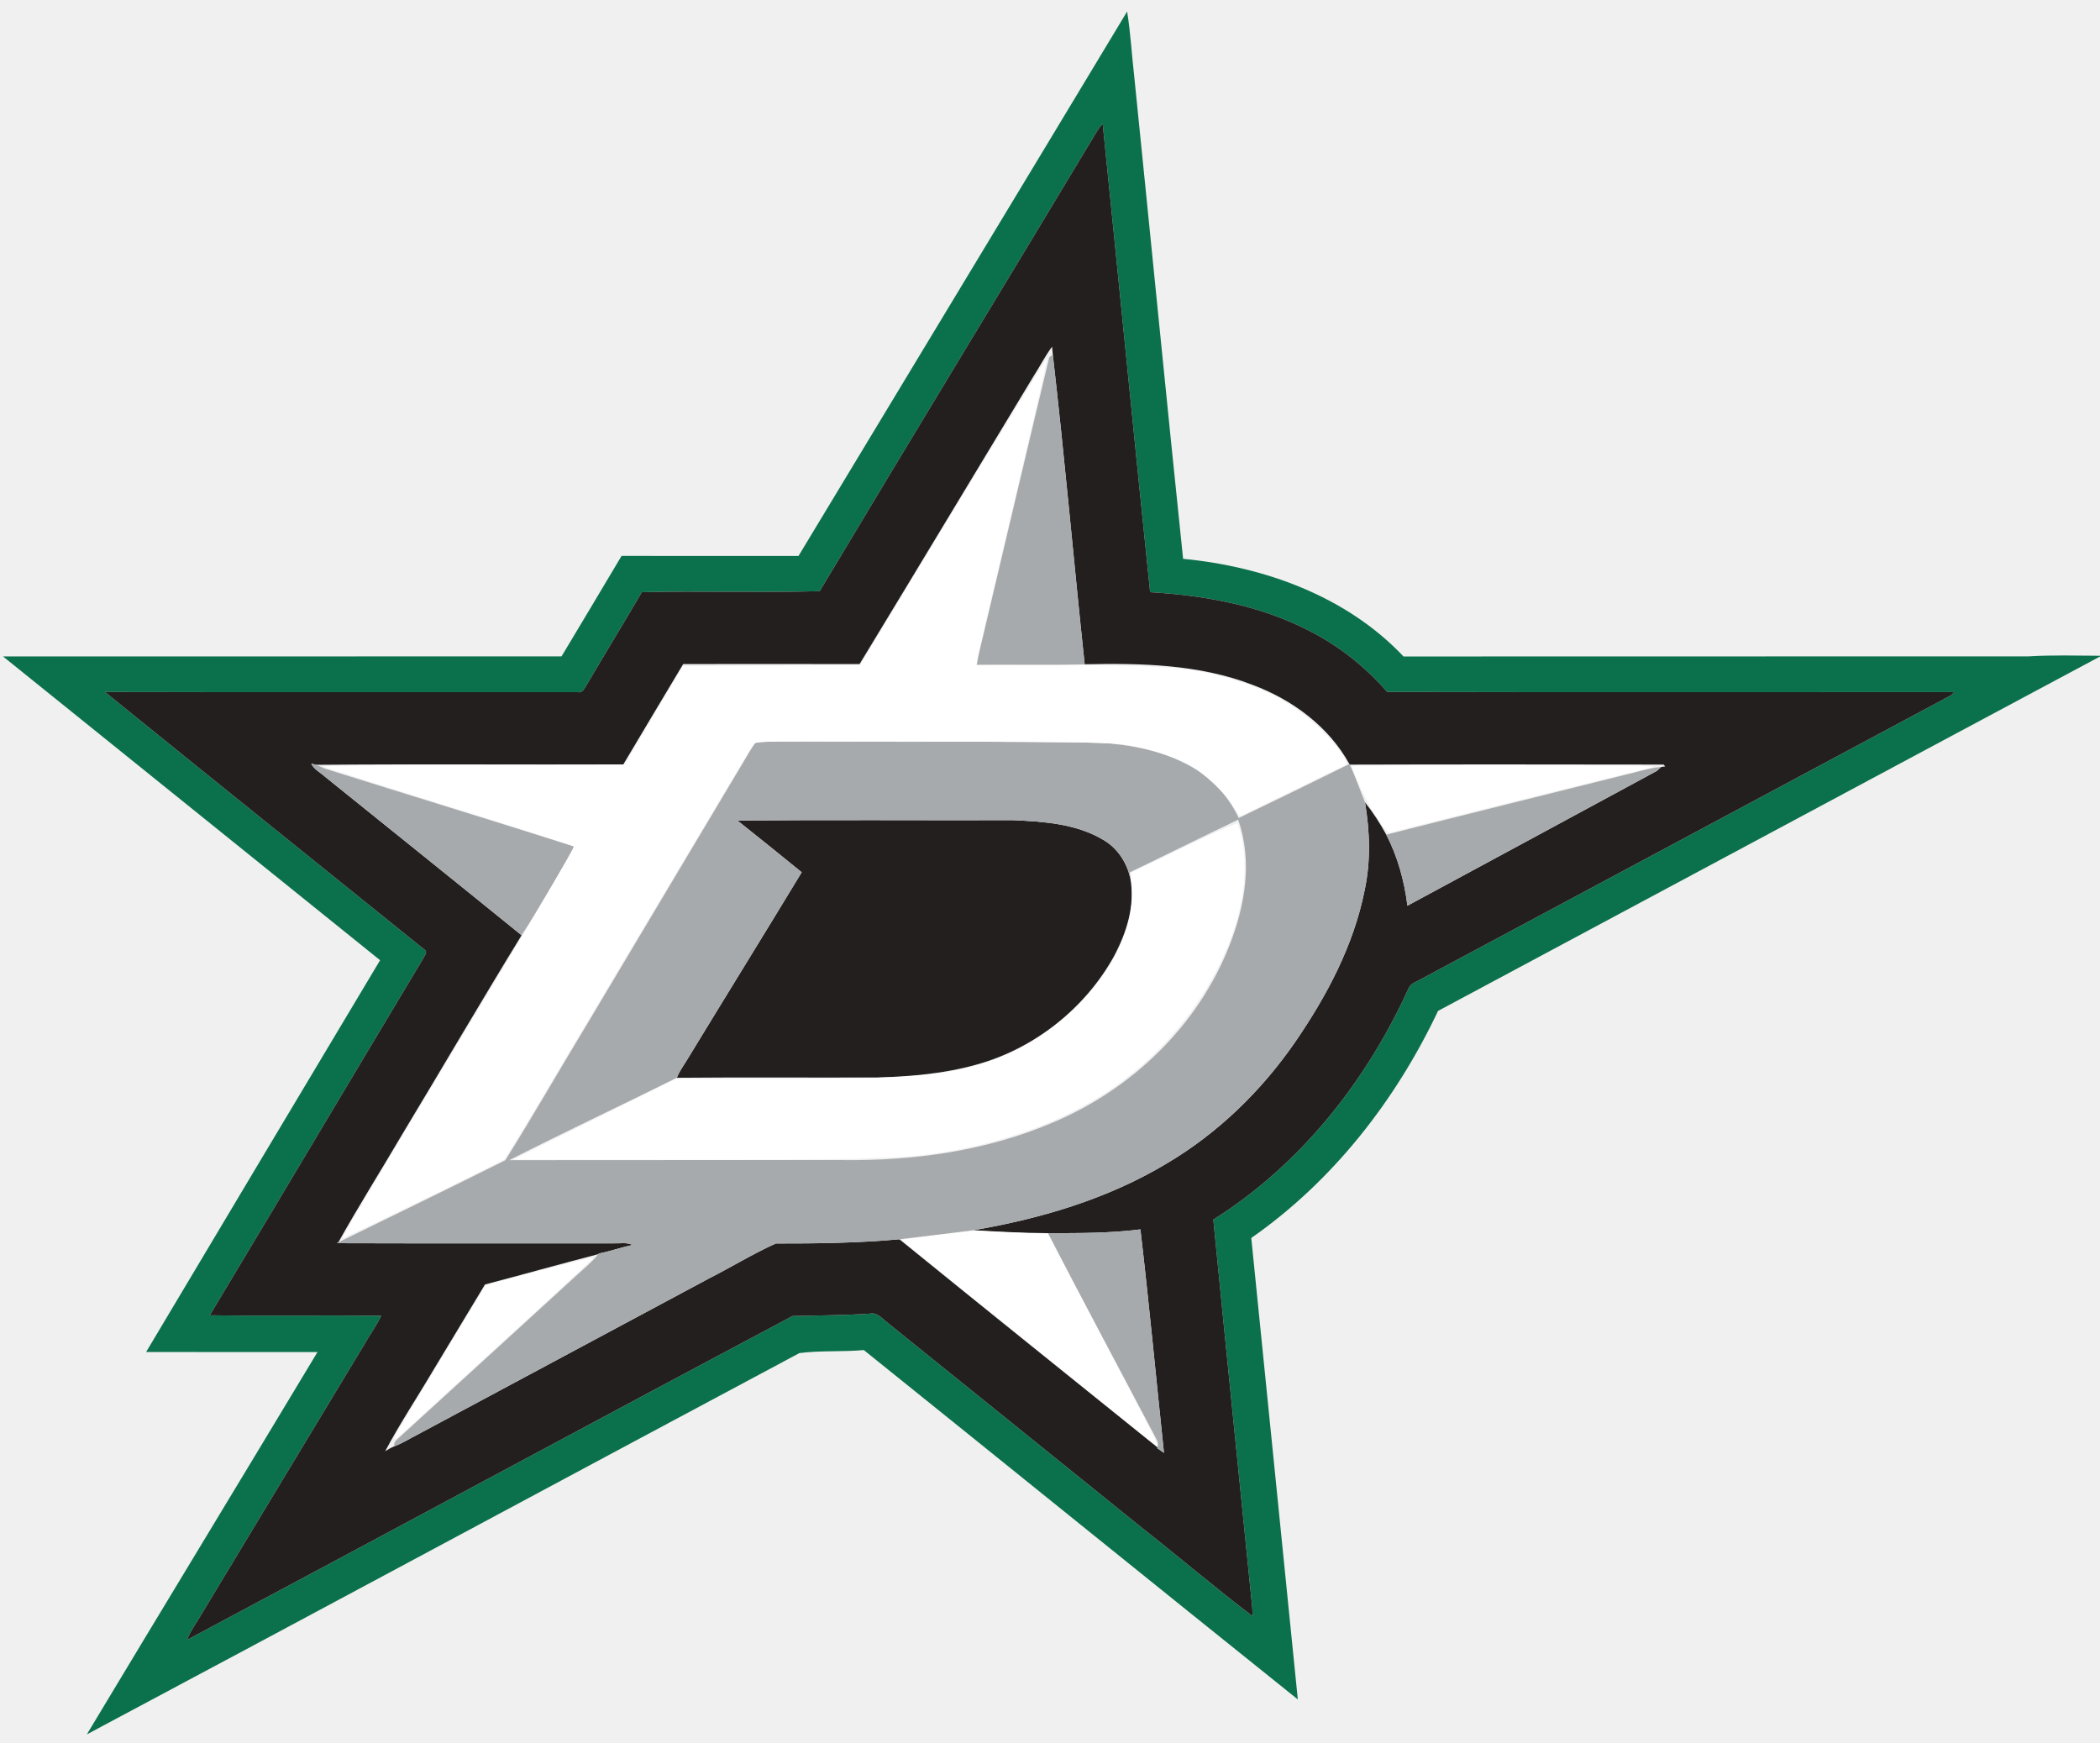
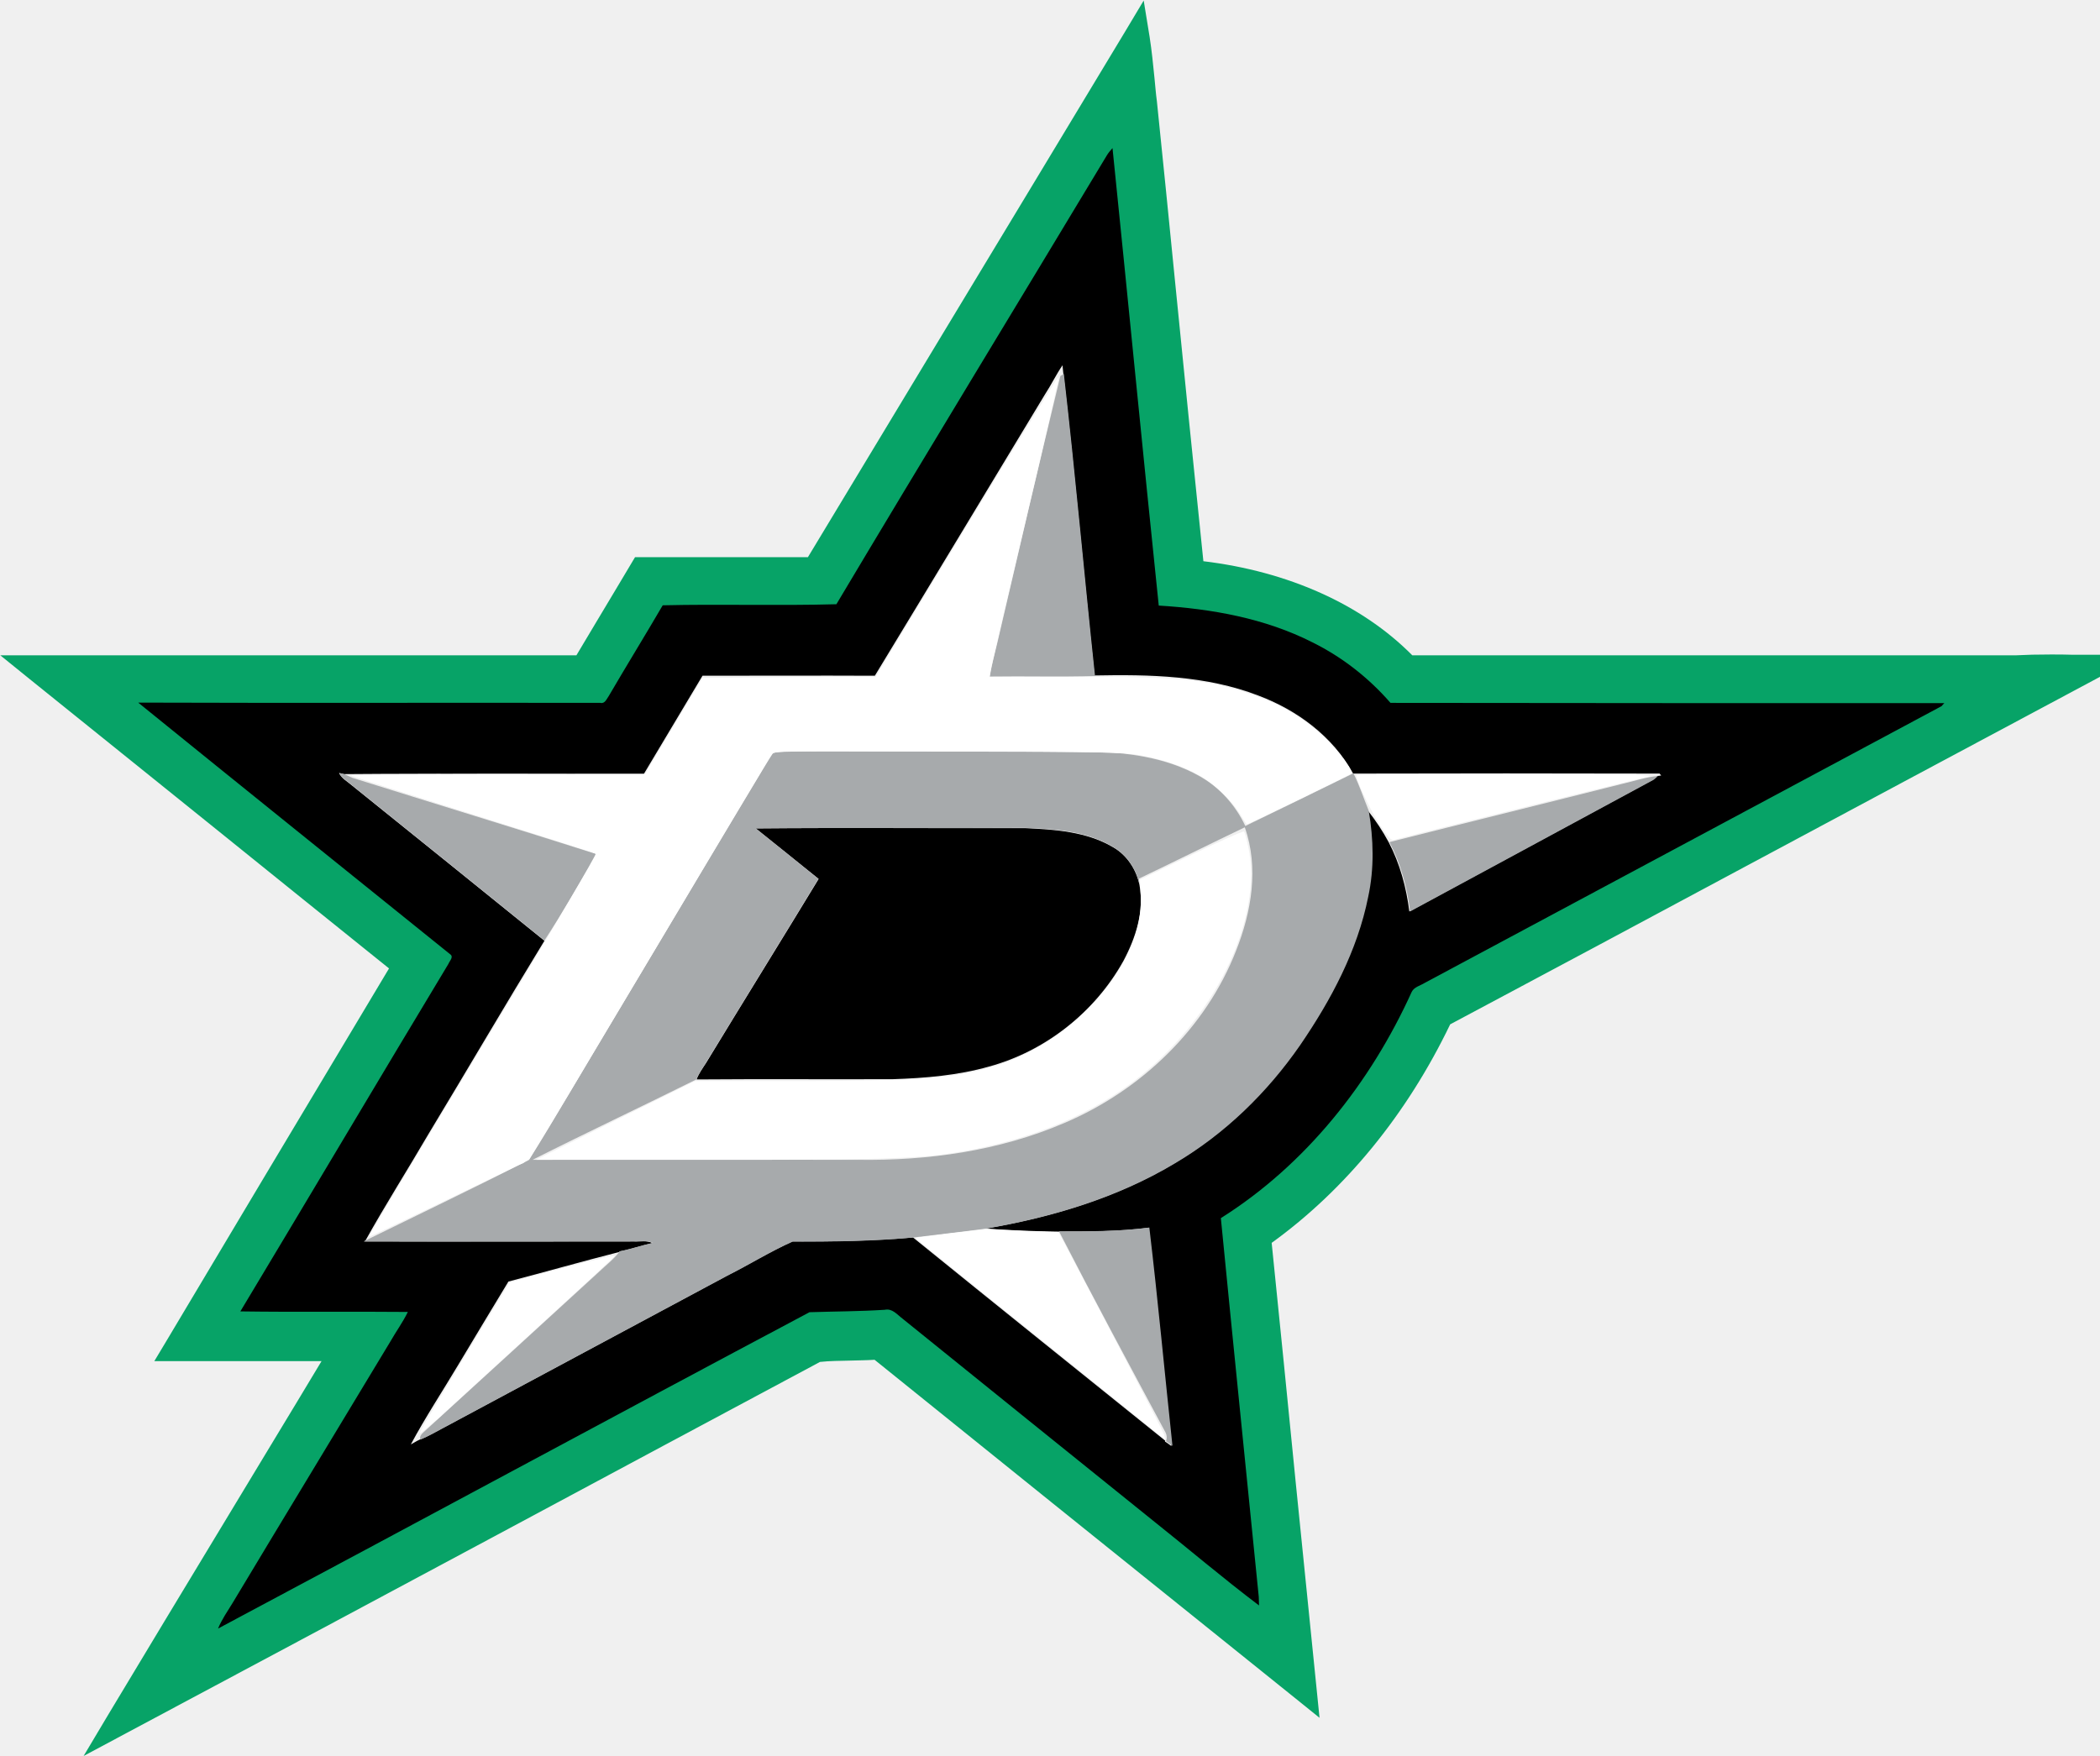
- <svg xmlns="http://www.w3.org/2000/svg" width="763pt" height="633pt" viewBox="0 0 763 633" version="1.1" id="svg3075">
-   <defs id="defs3111" />
-   <g id="#0b714cff">
-     <path fill="#0b714c" opacity="1.00" d=" M 409.52 4.18 C 410.79 12.03 411.20 20.00 412.12 27.91 C 418.06 86.28 423.78 144.68 429.86 203.04 C 459.32 205.87 489.26 216.61 509.95 238.52 C 585.62 238.46 661.30 238.53 736.98 238.48 C 745.64 237.96 754.32 238.21 763.00 238.26 L 763.00 238.54 C 682.80 281.39 602.67 324.42 522.49 367.30 C 507.12 399.81 484.24 429.14 454.63 449.80 C 460.31 505.69 465.88 561.58 471.54 617.46 C 418.89 575.26 366.45 532.79 313.85 490.52 C 306.07 491.24 298.16 490.62 290.45 491.62 C 204.11 537.71 117.93 584.14 31.55 630.16 C 59.40 583.81 87.50 537.60 115.35 491.25 C 94.60 491.23 73.84 491.29 53.09 491.22 C 81.37 443.74 109.74 396.32 138.10 348.88 C 92.42 312.10 46.76 275.28 1.08 238.50 C 68.72 238.49 136.37 238.51 204.02 238.49 C 211.33 226.34 218.57 214.16 225.83 201.99 C 247.26 202.02 268.69 201.99 290.12 202.00 C 329.88 136.04 369.80 70.17 409.52 4.18 M 398.59 47.66 C 365.09 103.43 331.21 158.97 297.81 214.80 C 276.29 215.38 254.72 214.65 233.19 215.16 C 226.58 226.48 219.73 237.66 213.08 248.96 C 212.34 250.05 211.70 251.86 210.01 251.49 C 152.72 251.43 95.43 251.57 38.14 251.42 C 76.73 282.71 115.49 313.79 154.16 344.98 C 155.70 345.91 154.01 347.47 153.59 348.55 C 127.73 391.62 102.10 434.84 76.21 477.89 C 96.97 478.19 117.74 477.85 138.50 478.05 C 136.66 481.89 134.12 485.33 132.04 489.03 C 112.49 521.49 92.84 553.89 73.30 586.35 C 71.46 589.49 69.28 592.44 67.92 595.84 C 141.33 556.73 214.51 517.17 287.96 478.16 C 297.27 477.91 306.62 477.91 315.94 477.30 C 318.73 476.66 320.53 479.15 322.51 480.61 C 353.48 505.62 384.52 530.55 415.48 555.56 C 428.77 566.02 441.67 577.00 455.13 587.23 C 455.09 586.43 455.02 584.84 454.98 584.04 C 450.25 537.06 445.45 490.09 440.84 443.11 C 472.50 423.23 496.55 392.73 511.87 358.90 C 512.79 357.08 515.02 356.58 516.64 355.56 C 580.75 321.25 644.84 286.90 708.94 252.58 C 709.20 252.30 709.73 251.74 709.99 251.46 C 641.33 251.46 572.68 251.56 504.03 251.41 C 495.93 242.14 486.12 234.35 475.06 228.89 C 457.40 219.85 437.52 216.34 417.88 215.16 C 411.98 158.44 406.45 101.68 400.64 44.95 C 399.90 45.81 399.17 46.69 398.59 47.66 Z" id="path3091" />
+ <svg xmlns="http://www.w3.org/2000/svg" version="1.1" id="svg3075" x="0px" y="0px" width="781.1px" height="653.2px" viewBox="0 0 781.1 653.2" style="enable-background:new 0 0 781.1 653.2;" xml:space="preserve">
+   <style type="text/css">
+ 	.st0{fill:#07A367;}
+ 	.st1{fill:#A7AAAC;}
+ 	.st2{fill:#FFFFFF;fill-opacity:0;stroke:#000000;stroke-width:5.927;stroke-opacity:0;}
+ 	.st3{fill:#FFFFFF;stroke:#000000;stroke-width:4.191;stroke-opacity:0;}
+ 	.st4{fill:#FFFFFF;stroke:#000000;stroke-width:8.382;stroke-opacity:0;}
+ </style>
+   <g id="_x23_0b714cff">
+     <path class="st0" d="M40.4,637.7c13.9-23.2,28.2-46.8,41.9-69.5c12.2-20.3,24.9-41.1,37.3-61.8l-28.6,0c-8.3,0-16.6,0-24.8,0   l-8.8,0l4.5-7.5c24-40.3,48.4-81.1,72.1-120.7l10.7-17.9c-21.8-17.5-43.6-35.1-65.3-52.6c-22.8-18.3-45.5-36.7-68.3-55l-11-8.9   l142.2,0c24,0,48.1,0,72.1,0c5.1-8.6,10.3-17.2,15.3-25.6l6.5-10.9l2.8,0c7.6,0,15.2,0,22.8,0l38.7,0c17-28.2,34.1-56.5,51.1-84.7   c21.9-36.3,44.6-73.8,66.8-110.7l7-11.7l2.2,13.5c0.8,5.1,1.3,10.3,1.8,15.2c0.3,2.9,0.5,5.8,0.9,8.7c2.3,22.2,4.5,44.3,6.7,66.5   c3.4,34.3,7,69.8,10.6,104.7c31.6,3.8,59,16.1,77.7,35c25.5,0,51,0,76.5,0l79.1,0c23,0,46.1,0,69.1,0c3.7-0.2,7.8-0.3,12.8-0.3   c2.7,0,5.4,0,8,0.1c1.8,0,3.6,0,5.3,0l5,0v8.2l-2.6,1.4c-44.2,23.6-89.2,47.7-132.7,71c-35.4,19-70.9,38-106.4,56.9   c-16.1,33.5-39,61.5-66.4,81.3c3,29.6,6,59.1,8.9,88.7c2.6,25.4,5.1,50.7,7.7,76.1l1.2,11.9l-9.3-7.5   c-30.1-24.2-60.7-48.8-90.3-72.6c-21.6-17.4-43.9-35.4-65.9-53.1c-3,0.2-6,0.2-9,0.3c-3.9,0.1-7.7,0.1-11.3,0.5   c-38.7,20.7-78.1,41.8-116.1,62.2c-46.5,24.9-94.6,50.7-141.9,75.9l-15.9,8.5L40.4,637.7z M135.6,483.1c6.2,0,11.3,0,16.1,0.1   l7.9,0.1l-3.4,7.1c-1.2,2.6-2.7,4.9-4.1,7.2c-0.9,1.4-1.7,2.7-2.5,4.1l-0.1,0.1c-9.4,15.7-18.9,31.3-28.4,47   c-9,14.8-17.9,29.7-26.9,44.6c28.2-15,56.5-30.2,84-45c39.5-21.2,80.3-43.1,120.5-64.4l1-0.6l1.2,0c2.7-0.1,5.4-0.1,8.2-0.2   c6.3-0.1,12.9-0.2,19.3-0.7c0.5-0.1,1-0.1,1.5-0.1c3.6,0,6,2.1,7.6,3.5c0.4,0.3,0.7,0.6,1,0.9l0.2,0.1   c15.1,12.2,30.2,24.3,45.3,36.5c15.9,12.8,31.8,25.6,47.7,38.5c5.4,4.3,10.9,8.7,16.2,13c4.7,3.8,9.5,7.7,14.3,11.6   c-1-9.9-2-19.9-3-29.8c-3.4-33.7-6.9-68.6-10.3-102.9l-0.3-3.1l2.6-1.6c29.2-18.4,53.1-46.7,69.1-82l0.1-0.2c1.4-2.8,3.9-4,5.5-4.8   c0.4-0.2,0.8-0.4,1-0.5l0.1-0.1l0.2-0.1c37.7-20.2,75.5-40.4,113.2-60.6c21.2-11.4,42.4-22.7,63.6-34.1c-13.3,0-26.7,0-40,0   c-19.6,0-39.3,0-58.9,0c-34.4,0-62.4,0-88.2-0.1l-2.3,0l-1.5-1.7c-7.9-9.1-17.2-16.3-27.4-21.3c-14.8-7.6-32.8-11.9-55.3-13.2   l-4.2-0.3l-0.4-4.2c-3.4-32.3-6.6-65.1-9.8-96.8c-1.9-19.4-3.9-39.3-6-59.1c-13,21.5-26.1,43.2-38.8,64.3   c-18.5,30.5-37.6,62.1-56.2,93.3l-1.4,2.4l-2.7,0.1c-6.1,0.2-12.7,0.2-21,0.2c-4.1,0-8.2,0-12.4,0c-4.1,0-8.2,0-12.3,0   c-6.2,0-11.4,0-16.2,0.1c-3.2,5.4-6.4,10.8-9.5,16c-3,5-6.1,10.2-9.2,15.4l-0.1,0.1l-0.1,0.1c-0.1,0.1-0.2,0.3-0.2,0.4   c-0.7,1.2-2.6,4.4-6.5,4.4c-0.3,0-0.5,0-0.8,0c-11.3,0-22.5,0-33.8,0c-12,0-60,0-72,0c-20,0-36.4,0-51.6,0   c21.7,17.6,43.6,35.2,64.9,52.3c13.3,10.7,26.6,21.4,39.9,32.1c1.3,0.9,2.2,2.2,2.5,3.6c0.6,2.6-0.7,4.7-1.3,5.7   c-0.1,0.1-0.1,0.2-0.1,0.2l-0.1,0.2l-0.2,0.4c-12.1,20.2-24.4,40.7-36.3,60.6c-12,20.1-24.3,40.8-36.6,61.2c3.8,0,7.9,0,12.5,0   c4.1,0,8.3,0,12.5,0C127.2,483.1,131.4,483.1,135.6,483.1z" />
+     <path id="path3091" class="st0" d="M422.6,14.3c1.3,7.8,1.7,15.8,2.6,23.7c5.9,58.4,11.7,116.8,17.7,175.1   c29.5,2.8,59.4,13.6,80.1,35.5c75.7-0.1,151.3,0,227,0c8.7-0.5,17.3-0.3,26-0.2v0.3c-80.2,42.9-160.3,85.9-240.5,128.8   c-15.4,32.5-38.2,61.8-67.9,82.5c5.7,55.9,11.2,111.8,16.9,167.7C432,585.4,379.6,542.9,327,500.6c-7.8,0.7-15.7,0.1-23.4,1.1   C217.2,547.8,131,594.2,44.7,640.3c27.9-46.3,56-92.6,83.8-138.9c-20.8,0-41.5,0-62.3,0c28.3-47.5,56.7-94.9,85-142.3   c-45.7-36.8-91.3-73.6-137-110.4c67.6,0,135.3,0,202.9,0c7.3-12.2,14.6-24.3,21.8-36.5c21.4,0,42.9,0,64.3,0   C343,146.1,382.9,80.3,422.6,14.3 M411.7,57.8c-33.5,55.8-67.4,111.3-100.8,167.1c-21.5,0.6-43.1-0.2-64.6,0.4   c-6.6,11.3-13.5,22.5-20.1,33.8c-0.7,1.1-1.4,2.9-3.1,2.5c-57.3-0.1-114.6,0.1-171.9-0.1c38.6,31.3,77.3,62.4,116,93.6   c1.5,0.9-0.2,2.5-0.6,3.6c-25.9,43.1-51.5,86.3-77.4,129.3c20.8,0.3,41.5,0,62.3,0.2c-1.8,3.8-4.4,7.3-6.5,11   c-19.5,32.5-39.2,64.9-58.7,97.3c-1.8,3.1-4,6.1-5.4,9.5c73.4-39.1,146.6-78.7,220-117.7c9.3-0.2,18.7-0.2,28-0.9   c2.8-0.6,4.6,1.9,6.6,3.3c31,25,62,49.9,93,75c13.3,10.5,26.2,21.4,39.6,31.7c0-0.8-0.1-2.4-0.1-3.2c-4.7-47-9.5-93.9-14.1-140.9   c31.7-19.9,55.7-50.4,71-84.2c0.9-1.8,3.2-2.3,4.8-3.3c64.1-34.3,128.2-68.7,192.3-103c0.3-0.3,0.8-0.8,1-1.1   c-68.7,0-137.3,0.1-206-0.1c-8.1-9.3-17.9-17.1-29-22.5c-17.7-9-37.5-12.6-57.2-13.7c-5.9-56.7-11.4-113.5-17.2-170.2   C413,55.9,412.3,56.8,411.7,57.8z" />
  </g>
-   <g id="#231f1fff">
-     <path fill="#231f1f" opacity="1.00" d=" M 398.59 47.66 C 399.17 46.69 399.90 45.81 400.64 44.95 C 406.45 101.68 411.98 158.44 417.88 215.16 C 437.52 216.34 457.40 219.85 475.06 228.89 C 486.12 234.35 495.93 242.14 504.03 251.41 C 572.68 251.56 641.33 251.46 709.99 251.46 C 709.73 251.74 709.20 252.30 708.94 252.58 C 644.84 286.90 580.75 321.25 516.64 355.56 C 515.02 356.58 512.79 357.08 511.87 358.90 C 496.55 392.73 472.50 423.23 440.84 443.11 C 445.45 490.09 450.25 537.06 454.98 584.04 C 455.02 584.84 455.09 586.43 455.13 587.23 C 441.67 577.00 428.77 566.02 415.48 555.56 C 384.52 530.55 353.48 505.62 322.51 480.61 C 320.53 479.15 318.73 476.66 315.94 477.30 C 306.62 477.91 297.27 477.91 287.96 478.16 C 214.51 517.17 141.33 556.73 67.92 595.84 C 69.28 592.44 71.46 589.49 73.30 586.35 C 92.84 553.89 112.49 521.49 132.04 489.03 C 134.12 485.33 136.66 481.89 138.50 478.05 C 117.74 477.85 96.97 478.19 76.21 477.89 C 102.10 434.84 127.73 391.62 153.59 348.55 C 154.01 347.47 155.70 345.91 154.16 344.98 C 115.49 313.79 76.73 282.71 38.14 251.42 C 95.43 251.57 152.72 251.43 210.01 251.49 C 211.70 251.86 212.34 250.05 213.08 248.96 C 219.73 237.66 226.58 226.48 233.19 215.16 C 254.72 214.65 276.29 215.38 297.81 214.80 C 331.21 158.97 365.09 103.43 398.59 47.66 M 375.57 136.62 C 354.47 171.50 333.48 206.44 312.31 241.28 C 290.95 241.23 269.59 241.24 248.23 241.27 C 240.98 253.42 233.68 265.54 226.47 277.73 C 189.28 277.87 152.08 277.56 114.89 277.88 C 114.44 277.77 113.54 277.56 113.09 277.46 C 114.08 279.56 116.32 280.62 117.98 282.13 C 141.82 301.36 165.73 320.51 189.51 339.82 C 174.86 363.74 160.70 387.98 146.21 412.02 C 138.50 425.18 130.34 438.09 122.92 451.40 L 122.37 451.70 C 155.91 451.81 189.45 451.72 222.99 451.75 C 225.26 451.85 227.68 451.29 229.81 452.33 C 225.69 453.23 221.70 454.62 217.57 455.45 L 217.38 455.68 C 203.63 459.22 189.96 463.09 176.22 466.69 C 170.01 476.97 163.79 487.24 157.61 497.54 C 151.76 507.46 145.35 517.09 139.95 527.26 C 141.04 526.62 142.12 525.95 143.29 525.48 C 146.16 524.42 148.74 522.76 151.45 521.38 C 186.82 502.40 222.22 483.49 257.59 464.51 C 265.73 460.38 273.58 455.54 281.88 451.80 C 296.85 451.83 311.85 451.62 326.78 450.27 C 357.95 475.58 389.27 500.70 420.54 525.88 L 420.49 526.21 C 421.28 526.76 422.11 527.31 422.91 527.87 C 420.05 500.81 417.52 473.70 414.35 446.68 C 403.22 448.10 391.98 448.03 380.78 448.04 C 371.76 447.97 362.74 447.53 353.74 446.97 C 378.17 442.78 402.42 435.62 423.79 422.80 C 442.44 411.80 458.31 396.38 470.58 378.59 C 482.04 361.92 491.78 343.59 495.79 323.60 C 498.08 313.02 497.72 302.14 495.96 291.52 C 498.88 295.19 501.42 299.15 503.68 303.26 C 507.84 311.29 510.25 320.12 511.36 329.08 C 541.60 312.80 571.78 296.40 602.00 280.09 C 602.39 279.73 603.17 279.02 603.56 278.66 C 603.93 278.62 604.67 278.52 605.04 278.48 C 604.88 278.30 604.57 277.96 604.42 277.79 C 566.41 277.74 528.39 277.69 490.37 277.81 L 490.27 277.60 C 482.77 263.95 469.55 254.24 455.15 248.85 C 435.75 241.35 414.62 240.91 394.10 241.35 C 390.11 203.89 386.83 166.33 382.52 128.91 C 382.43 127.93 382.34 126.94 382.26 125.96 C 379.73 129.32 377.86 133.10 375.57 136.62 Z" id="path3094" />
-     <path fill="#231f1f" opacity="1.00" d=" M 267.95 298.13 C 301.30 297.83 334.66 298.09 368.02 298.00 C 379.19 298.48 391.01 299.27 400.84 305.14 C 405.96 308.09 409.43 313.36 410.66 319.09 C 412.53 328.94 409.28 338.97 404.66 347.60 C 394.08 366.57 375.67 381.06 354.72 386.82 C 343.12 390.08 331.03 391.11 319.02 391.48 C 294.65 391.58 270.28 391.37 245.92 391.59 C 246.76 389.38 248.16 387.46 249.40 385.47 C 263.31 362.59 277.42 339.83 291.29 316.93 C 283.56 310.59 275.75 304.37 267.95 298.13 Z" id="path3096" />
+   <g id="_x23_231f1fff">
+     <path id="path3094" d="M411.7,57.8c0.6-1,1.3-1.8,2.1-2.7c5.8,56.7,11.3,113.5,17.2,170.2c19.6,1.2,39.5,4.7,57.2,13.7   c11.1,5.5,20.9,13.2,29,22.5c68.6,0.1,137.3,0.1,206,0.1c-0.3,0.3-0.8,0.8-1,1.1c-64.1,34.3-128.2,68.7-192.3,103   c-1.6,1-3.9,1.5-4.8,3.3c-15.3,33.8-39.4,64.3-71,84.2c4.6,47,9.4,94,14.1,140.9c0,0.8,0.1,2.4,0.1,3.2   c-13.5-10.2-26.4-21.2-39.6-31.7c-31-25-62-49.9-93-75c-2-1.5-3.8-3.9-6.6-3.3c-9.3,0.6-18.7,0.6-28,0.9   c-73.4,39-146.6,78.6-220,117.7c1.4-3.4,3.5-6.4,5.4-9.5c19.5-32.5,39.2-64.9,58.7-97.3c2.1-3.7,4.6-7.1,6.5-11   c-20.8-0.2-41.5,0.1-62.3-0.2c25.9-43.1,51.5-86.3,77.4-129.3c0.4-1.1,2.1-2.6,0.6-3.6c-38.7-31.2-77.4-62.3-116-93.6   c57.3,0.2,114.6,0,171.9,0.1c1.7,0.4,2.3-1.4,3.1-2.5c6.6-11.3,13.5-22.5,20.1-33.8c21.5-0.5,43.1,0.2,64.6-0.4   C344.3,169.1,378.2,113.5,411.7,57.8 M388.7,146.7c-21.1,34.9-42.1,69.8-63.3,104.7c-21.4-0.1-42.7,0-64.1,0   c-7.2,12.1-14.5,24.3-21.8,36.5c-37.2,0.1-74.4-0.2-111.6,0.1c-0.4-0.1-1.3-0.3-1.8-0.4c1,2.1,3.2,3.2,4.9,4.7   c23.8,19.2,47.7,38.4,71.5,57.7c-14.6,23.9-28.8,48.2-43.3,72.2c-7.7,13.2-15.9,26.1-23.3,39.4l-0.6,0.3c33.5,0.1,67.1,0,100.6,0   c2.3,0.1,4.7-0.5,6.8,0.6c-4.1,0.9-8.1,2.3-12.2,3.1l-0.2,0.2c-13.8,3.5-27.4,7.4-41.2,11c-6.2,10.3-12.4,20.5-18.6,30.9   c-5.9,9.9-12.3,19.6-17.7,29.7c1.1-0.6,2.2-1.3,3.3-1.8c2.9-1.1,5.5-2.7,8.2-4.1c35.4-19,70.8-37.9,106.1-56.9   c8.1-4.1,16-9,24.3-12.7c15,0,30-0.2,44.9-1.5c31.2,25.3,62.5,50.4,93.8,75.6l-0.1,0.3c0.8,0.5,1.6,1.1,2.4,1.7   c-2.9-27.1-5.4-54.2-8.6-81.2c-11.1,1.4-22.4,1.4-33.6,1.4c-9-0.1-18-0.5-27-1.1c24.4-4.2,48.7-11.4,70.1-24.2   c18.6-11,34.5-26.4,46.8-44.2c11.5-16.7,21.2-35,25.2-55c2.3-10.6,1.9-21.5,0.2-32.1c2.9,3.7,5.5,7.6,7.7,11.7   c4.2,8,6.6,16.9,7.7,25.8c30.2-16.3,60.4-32.7,90.6-49c0.4-0.4,1.2-1.1,1.6-1.4c0.4,0,1.1-0.1,1.5-0.2c-0.2-0.2-0.5-0.5-0.6-0.7   c-38-0.1-76-0.1-114,0l-0.1-0.2c-7.5-13.6-20.7-23.4-35.1-28.8c-19.4-7.5-40.5-7.9-61-7.5c-4-37.5-7.3-75-11.6-112.4   c-0.1-1-0.2-2-0.3-3C392.8,139.4,391,143.2,388.7,146.7z" />
+     <path id="path3096" d="M281.1,308.2c33.3-0.3,66.7,0,100.1-0.1c11.2,0.5,23,1.3,32.8,7.1c5.1,2.9,8.6,8.2,9.8,13.9   c1.9,9.9-1.4,19.9-6,28.5c-10.6,19-29,33.5-49.9,39.2c-11.6,3.3-23.7,4.3-35.7,4.7c-24.4,0.1-48.7-0.1-73.1,0.1   c0.8-2.2,2.2-4.1,3.5-6.1c13.9-22.9,28-45.6,41.9-68.5C296.7,320.7,288.9,314.5,281.1,308.2z" />
  </g>
-   <g id="#a7aaacff">
-     <path fill="#a7aaac" opacity="1.00" d=" M 381.25 129.76 C 381.57 129.55 382.20 129.13 382.52 128.91 C 386.83 166.33 390.11 203.89 394.10 241.35 C 381.06 241.71 368.00 241.37 354.96 241.53 C 355.51 237.24 356.80 233.09 357.72 228.87 C 365.58 195.84 373.32 162.76 381.25 129.76 Z" id="path3099" />
-     <path fill="#a7aaac" opacity="1.00" d=" M 269.65 277.64 C 271.29 274.84 272.87 271.99 274.82 269.40 C 313.54 269.62 352.25 269.43 390.97 269.49 C 405.43 269.74 420.49 271.44 433.25 278.78 C 440.64 282.96 446.45 289.57 450.09 297.21 C 463.53 290.75 476.92 284.21 490.27 277.60 L 490.37 277.81 C 492.56 282.24 494.05 286.96 495.96 291.52 C 497.72 302.14 498.08 313.02 495.79 323.60 C 491.78 343.59 482.04 361.92 470.58 378.59 C 458.31 396.38 442.44 411.80 423.79 422.80 C 402.42 435.62 378.17 442.78 353.74 446.97 C 344.76 448.15 335.76 449.16 326.78 450.27 C 311.85 451.62 296.85 451.83 281.88 451.80 C 273.58 455.54 265.73 460.38 257.59 464.51 C 222.22 483.49 186.82 502.40 151.45 521.38 C 148.74 522.76 146.16 524.42 143.29 525.48 C 142.97 524.28 143.75 523.40 144.61 522.70 C 166.43 502.82 188.18 482.87 209.97 462.95 C 212.51 460.60 215.25 458.43 217.38 455.68 L 217.57 455.45 C 221.70 454.62 225.69 453.23 229.81 452.33 C 227.68 451.29 225.26 451.85 222.99 451.75 C 189.45 451.72 155.91 451.81 122.37 451.70 L 122.92 451.40 C 143.14 441.45 163.48 431.66 183.61 421.55 C 193.79 405.30 203.30 388.61 213.25 372.21 C 232.04 340.68 250.86 309.17 269.65 277.64 M 267.95 298.13 C 275.75 304.37 283.56 310.59 291.29 316.93 C 277.42 339.83 263.31 362.59 249.40 385.47 C 248.16 387.46 246.76 389.38 245.92 391.59 C 225.66 401.65 205.17 411.26 185.03 421.52 C 225.32 421.46 265.61 421.51 305.90 421.49 C 332.04 421.85 358.61 418.15 382.75 407.76 C 411.27 395.71 435.32 372.58 446.67 343.58 C 452.38 329.21 455.16 312.75 449.86 297.83 C 436.68 304.10 423.63 310.65 410.46 316.96 C 410.51 317.49 410.61 318.56 410.66 319.09 C 409.43 313.36 405.96 308.09 400.84 305.14 C 391.01 299.27 379.19 298.48 368.02 298.00 C 334.66 298.09 301.30 297.83 267.95 298.13 Z" id="path3101" />
-     <path fill="#a7aaac" opacity="1.00" d=" M 113.09 277.46 C 113.54 277.56 114.44 277.77 114.89 277.88 C 115.67 278.23 117.24 278.92 118.03 279.26 C 148.32 288.80 178.70 298.05 208.96 307.68 C 202.42 318.36 196.33 329.32 189.51 339.82 C 165.73 320.51 141.82 301.36 117.98 282.13 C 116.32 280.62 114.08 279.56 113.09 277.46 Z" id="path3103" />
-     <path fill="#a7aaac" opacity="1.00" d=" M 590.38 281.53 C 594.76 280.53 599.05 279.04 603.56 278.66 C 603.17 279.02 602.39 279.73 602.00 280.09 C 571.78 296.40 541.60 312.80 511.36 329.08 C 510.25 320.12 507.84 311.29 503.68 303.26 C 532.55 295.91 561.48 288.79 590.38 281.53 Z" id="path3105" />
-     <path fill="#a7aaac" opacity="1.00" d=" M 380.78 448.04 C 391.98 448.03 403.22 448.10 414.35 446.68 C 417.52 473.70 420.05 500.81 422.91 527.87 C 422.11 527.31 421.28 526.76 420.49 526.21 L 420.54 525.88 C 420.87 524.83 420.75 523.85 420.20 522.93 C 407.05 497.97 393.69 473.12 380.78 448.04 Z" id="path3107" />
+   <g id="_x23_a7aaacff">
+     <path id="path3099" class="st1" d="M394.4,139.9c0.3-0.2,1-0.6,1.3-0.8c4.3,37.4,7.6,75,11.6,112.4c-13,0.4-26.1,0-39.1,0.2   c0.6-4.3,1.8-8.4,2.8-12.7C378.7,205.9,386.4,172.9,394.4,139.9z" />
+     <path id="path3101" class="st1" d="M282.8,287.7c1.6-2.8,3.2-5.7,5.2-8.2c38.7,0.2,77.4,0,116.1,0.1c14.5,0.2,29.5,2,42.3,9.3   c7.4,4.2,13.2,10.8,16.8,18.4c13.4-6.5,26.8-13,40.2-19.6l0.1,0.2c2.2,4.4,3.7,9.1,5.6,13.7c1.8,10.6,2.1,21.5-0.2,32.1   c-4,20-13.8,38.3-25.2,55c-12.3,17.8-28.1,33.2-46.8,44.2c-21.4,12.8-45.6,20-70.1,24.2c-9,1.2-18,2.2-27,3.3   c-14.9,1.4-29.9,1.6-44.9,1.5c-8.3,3.7-16.1,8.6-24.3,12.7c-35.4,19-70.8,37.9-106.1,56.9c-2.7,1.4-5.3,3-8.2,4.1   c-0.3-1.2,0.5-2.1,1.3-2.8c21.8-19.9,43.6-39.8,65.4-59.8c2.5-2.4,5.3-4.5,7.4-7.3l0.2-0.2c4.1-0.8,8.1-2.2,12.2-3.1   c-2.1-1-4.6-0.5-6.8-0.6c-33.5,0-67.1,0.1-100.6,0l0.6-0.3c20.2-9.9,40.6-19.7,60.7-29.9c10.2-16.2,19.7-32.9,29.6-49.3   C245.1,350.8,264,319.3,282.8,287.7 M281.1,308.2c7.8,6.2,15.6,12.5,23.3,18.8c-13.9,22.9-28,45.7-41.9,68.5   c-1.2,2-2.6,3.9-3.5,6.1c-20.3,10.1-40.7,19.7-60.9,29.9c40.3-0.1,80.6,0,120.9,0c26.1,0.4,52.7-3.3,76.9-13.7   c28.5-12.1,52.6-35.2,63.9-64.2c5.7-14.4,8.5-30.8,3.2-45.8c-13.2,6.3-26.2,12.8-39.4,19.1c0.1,0.5,0.1,1.6,0.2,2.1   c-1.2-5.7-4.7-11-9.8-13.9c-9.8-5.9-21.6-6.7-32.8-7.1C347.8,308.2,314.4,307.9,281.1,308.2z" />
+     <path id="path3103" class="st1" d="M126.2,287.6c0.5,0.1,1.4,0.3,1.8,0.4c0.8,0.4,2.3,1,3.1,1.4c30.3,9.5,60.7,18.8,90.9,28.4   c-6.5,10.7-12.6,21.6-19.5,32.1c-23.8-19.3-47.7-38.5-71.5-57.7C129.4,290.7,127.2,289.7,126.2,287.6z" />
+     <path id="path3105" class="st1" d="M603.5,291.6c4.4-1,8.7-2.5,13.2-2.9c-0.4,0.4-1.2,1.1-1.6,1.4c-30.2,16.3-60.4,32.7-90.6,49   c-1.1-9-3.5-17.8-7.7-25.8C545.7,306,574.6,298.9,603.5,291.6z" />
+     <path id="path3107" class="st1" d="M393.9,458.1c11.2,0,22.4,0.1,33.6-1.4c3.2,27,5.7,54.1,8.6,81.2c-0.8-0.6-1.6-1.1-2.4-1.7   l0.1-0.3c0.3-1,0.2-2-0.3-3C420.2,508.1,406.8,483.2,393.9,458.1z" />
  </g>
-   <path style="fill:#ffffff;fill-opacity:0;stroke:#000000;stroke-width:5.927;stroke-linecap:butt;stroke-linejoin:miter;stroke-miterlimit:4;stroke-opacity:0;stroke-dasharray:none" d="m 155.94,560.986 c 0.646,-1.059 4.764,-8.061 9.151,-15.558 7.356,-12.571 63.62,-106.375 86.559,-144.312 5.418,-8.96 9.661,-16.469 9.429,-16.685 -0.232,-0.216 -25.76,-8.291 -56.728,-17.945 -30.968,-9.653 -56.839,-17.796 -57.491,-18.096 -0.743,-0.341 9.426,-0.591 27.264,-0.669 15.647,-0.069 46.691,-0.287 68.986,-0.485 l 40.537,-0.36 13.384,-22.374 13.384,-22.374 40.03,0 40.03,0 40.546,-67.122 c 47.196,-78.131 46.473,-76.964 46.766,-75.444 0.12,0.622 -0.167,1.416 -0.637,1.764 -0.871,0.643 -33.621,136.943 -33.644,140.021 -0.004,0.529 10.565,0.761 43.409,0.95 46.103,0.266 46.998,0.315 62.17,3.405 27.335,5.568 49.364,19.277 61.364,38.189 1.037,1.634 1.837,3.01 1.778,3.057 -0.262,0.213 -49.163,23.933 -49.34,23.933 -0.11,0 -1.145,-1.614 -2.302,-3.587 -10.851,-18.515 -30.59,-28.176 -61.68,-30.189 -4.931,-0.319 -41.475,-0.58 -82.195,-0.587 l -73.317,-0.012 -1.726,2.519 c -0.949,1.385 -23.598,39.192 -50.332,84.014 -26.733,44.822 -51.641,86.484 -55.349,92.581 l -6.743,11.086 -27.856,13.764 c -29.981,14.814 -45.712,22.443 -46.272,22.443 -0.193,0 0.177,-0.867 0.824,-1.926 z" id="path3000" transform="scale(0.8,0.8)" />
-   <path style="fill:#ffffff;fill-opacity:0;stroke:#000000;stroke-width:5.927;stroke-linecap:butt;stroke-linejoin:miter;stroke-miterlimit:4;stroke-opacity:0;stroke-dasharray:none" d="m 628.091,375.77 c -0.895,-1.548 -3.022,-4.816 -4.728,-7.26 -2.56,-3.67 -5.536,-9.94 -9.213,-19.411 l -0.518,-1.334 70.367,0.089 c 38.702,0.049 69.567,0.2 68.589,0.336 -0.978,0.136 -28.905,7.031 -62.061,15.321 -33.156,8.29 -60.401,15.074 -60.546,15.074 -0.145,0 -0.995,-1.267 -1.89,-2.815 z" id="path3002" transform="scale(0.8,0.8)" />
-   <path style="fill:#ffffff;fill-opacity:0;stroke:#000000;stroke-width:5.927;stroke-linecap:butt;stroke-linejoin:miter;stroke-miterlimit:4;stroke-opacity:0;stroke-dasharray:none" d="m 245.247,520.431 c 6.846,-3.465 23.62,-11.751 37.276,-18.413 l 24.83,-12.113 48.96,-0.262 c 56.546,-0.302 65.167,-0.773 81.261,-4.442 35.142,-8.01 63.922,-33.008 74.481,-64.693 1.493,-4.479 1.632,-5.679 1.69,-14.59 l 0.064,-9.71 24.147,-11.738 c 15.067,-7.324 24.235,-11.474 24.38,-11.034 4.028,12.201 4.128,26.324 0.293,41.507 -9.206,36.45 -36.784,70.071 -72.969,88.959 -21.246,11.09 -45.734,18.042 -75.589,21.461 -7.81,0.894 -18.494,1.028 -95.035,1.188 l -86.236,0.18 12.446,-6.3 0,0 z" id="path3004" transform="scale(0.8,0.8)" />
-   <path style="fill:#ffffff;fill-opacity:0;stroke:#000000;stroke-width:5.927;stroke-linecap:butt;stroke-linejoin:miter;stroke-miterlimit:4;stroke-opacity:0;stroke-dasharray:none" d="m 467.292,609.805 c -31.737,-25.604 -57.439,-46.642 -57.115,-46.75 0.324,-0.108 7.755,-1.063 16.512,-2.122 13.532,-1.636 16.947,-1.862 22.739,-1.505 3.749,0.231 10.046,0.443 13.994,0.47 3.948,0.027 8.375,0.214 9.837,0.414 l 2.66,0.365 9.65,18.453 c 5.307,10.149 16.439,31.308 24.736,47.019 8.297,15.711 14.997,28.936 14.889,29.387 -0.12,0.501 -22.718,-17.347 -57.902,-45.732 l 0,0 z" id="path3006" transform="scale(0.8,0.8)" />
-   <path style="fill:#ffffff;fill-opacity:0;stroke:#000000;stroke-width:5.927;stroke-linecap:butt;stroke-linejoin:miter;stroke-miterlimit:4;stroke-opacity:0;stroke-dasharray:none" d="m 178.326,653.741 c 1.226,-2.2 8.934,-15.069 17.128,-28.597 8.194,-13.528 17.125,-28.331 19.846,-32.894 2.721,-4.564 4.993,-8.364 5.05,-8.446 0.262,-0.378 49.105,-13.218 49.624,-13.045 0.325,0.108 -0.572,1.237 -1.993,2.508 -23.403,20.939 -88.887,81.391 -89.179,82.327 -0.393,1.262 -1.282,2.122 -2.21,2.139 -0.273,0.005 0.508,-1.791 1.734,-3.992 l 0,0 z" id="path3008" transform="scale(0.8,0.8)" />
-   <path style="fill:#ffffff;fill-opacity:1;stroke:#000000;stroke-width:4.191;stroke-linecap:butt;stroke-linejoin:miter;stroke-miterlimit:4;stroke-opacity:0;stroke-dasharray:none" d="m 504.636,640.164 c -11.41,-9.215 -37.483,-30.269 -57.94,-46.785 -20.457,-16.516 -37.194,-30.128 -37.194,-30.25 1.8e-4,-0.121 7.497,-1.122 16.659,-2.225 l 16.659,-2.004 8.172,0.447 c 4.495,0.246 11.935,0.582 16.535,0.747 l 8.362,0.3 10.627,20.326 c 5.845,11.179 16.947,32.265 24.672,46.857 11.828,22.344 15.386,29.627 14.353,29.38 -0.088,-0.021 -9.495,-7.578 -20.905,-16.794 z" id="path3005" transform="scale(0.8,0.8)" />
-   <path style="fill:#ffffff;fill-opacity:1;stroke:#000000;stroke-width:8.382;stroke-linecap:butt;stroke-linejoin:miter;stroke-miterlimit:4;stroke-opacity:0;stroke-dasharray:none" d="m 478.199,618.518 c -25.572,-20.635 -51.451,-41.545 -57.509,-46.466 l -11.014,-8.947 15.376,-1.891 c 13.62,-1.675 17.391,-1.821 33.026,-1.277 l 17.651,0.615 5.351,10.161 c 35.427,67.265 44.075,83.941 43.863,84.577 -0.137,0.411 -21.172,-16.136 -46.744,-36.771 z" id="path3775" transform="scale(0.8,0.8)" />
-   <path style="fill:#ffffff;fill-opacity:1;stroke:#000000;stroke-width:8.382;stroke-linecap:butt;stroke-linejoin:miter;stroke-miterlimit:4;stroke-opacity:0;stroke-dasharray:none" d="m 178.99,653.751 c 0,-0.356 0.995,-2.378 2.212,-4.493 2.179,-3.789 38.904,-64.785 39.314,-65.296 0.543,-0.677 49.025,-13.233 48.817,-12.642 -0.131,0.37 -16.834,15.835 -37.118,34.366 -20.284,18.531 -40.558,37.072 -45.053,41.202 -4.495,4.13 -8.172,7.218 -8.172,6.862 z" id="path3777" transform="scale(0.8,0.8)" />
-   <path style="fill:#ffffff;fill-opacity:1;stroke:#000000;stroke-width:8.382;stroke-linecap:butt;stroke-linejoin:miter;stroke-miterlimit:4;stroke-opacity:0;stroke-dasharray:none" d="m 155.521,562.317 c 0,-0.759 23.523,-40.306 59.511,-100.049 46.274,-76.82 46.445,-77.112 45.588,-77.915 -0.409,-0.383 -25.827,-8.513 -56.484,-18.066 -30.657,-9.553 -56.305,-17.691 -56.997,-18.084 -0.703,-0.4 29.099,-0.727 67.593,-0.741 l 68.851,-0.025 13.328,-22.422 13.328,-22.422 40.206,-0.217 40.206,-0.217 42.311,-70.007 c 23.271,-38.504 42.424,-69.668 42.561,-69.255 0.138,0.414 -6.768,30.317 -15.346,66.453 -8.578,36.135 -15.899,67.303 -16.269,69.263 l -0.672,3.562 37.82,0.013 c 40.23,0.014 52.82,0.647 66.456,3.34 9.174,1.812 23.157,6.381 29.993,9.802 12.129,6.069 26.132,17.948 31.869,27.036 2.392,3.789 2.577,4.706 1.074,5.321 -0.576,0.236 -11.484,5.522 -24.24,11.748 l -23.192,11.319 -3.424,-5.294 c -9.318,-14.409 -23.77,-22.799 -46.535,-27.018 -6.7,-1.242 -17.14,-1.439 -88.896,-1.684 -77.316,-0.263 -81.35,-0.203 -82.227,1.22 -0.507,0.823 -23.761,39.781 -51.675,86.573 -68.039,114.053 -59.903,101.273 -66.654,104.698 -17.302,8.78 -68.084,33.445 -68.084,33.069 z" id="path3779" transform="scale(0.8,0.8)" />
-   <path style="fill:#ffffff;fill-opacity:1;stroke:#000000;stroke-width:8.382;stroke-linecap:butt;stroke-linejoin:miter;stroke-miterlimit:4;stroke-opacity:0;stroke-dasharray:none" d="m 155.521,562.333 c 0,-0.756 10.989,-19.236 58.906,-99.063 26.192,-43.635 46.615,-78.506 46.197,-78.881 -0.412,-0.37 -25.832,-8.503 -56.488,-18.075 -30.657,-9.571 -56.305,-17.723 -56.997,-18.114 -0.697,-0.394 29.422,-0.723 67.59,-0.737 l 68.847,-0.025 13.32,-22.422 13.32,-22.422 40.209,-0.218 40.209,-0.218 42.32,-70.004 c 23.276,-38.502 42.432,-69.67 42.568,-69.261 0.136,0.409 -6.562,29.466 -14.884,64.572 -8.323,35.106 -15.645,66.278 -16.272,69.27 l -1.14,5.44 37.826,0.013 c 51.301,0.018 64.145,1.25 83.6,8.022 16.069,5.593 27.421,12.683 37.347,23.325 6.15,6.593 10.289,12.552 9.361,13.48 -0.594,0.594 -46.785,23.069 -47.861,23.287 -0.501,0.102 -1.856,-1.512 -3.011,-3.587 -3.331,-5.985 -13.937,-15.976 -20.657,-19.46 -7.684,-3.984 -16.72,-6.97 -26.473,-8.749 -7.021,-1.281 -16.826,-1.474 -88.813,-1.751 -77.233,-0.297 -80.981,-0.242 -82.237,1.204 -0.724,0.834 -24.138,39.8 -52.031,86.592 -27.893,46.792 -53.037,88.848 -55.877,93.458 l -5.163,8.382 -7.311,3.697 c -19.019,9.616 -66.404,32.626 -66.404,32.246 z" id="path3781" transform="scale(0.8,0.8)" />
-   <path style="fill:#ffffff;fill-opacity:1;stroke:#000000;stroke-width:8.382;stroke-linecap:butt;stroke-linejoin:miter;stroke-miterlimit:4;stroke-opacity:0;stroke-dasharray:none" d="m 625.188,371.122 c -3.899,-5.77 -11.178,-20.925 -11.178,-23.272 0,-0.227 31.778,-0.378 70.617,-0.335 60.788,0.068 69.859,0.233 65.169,1.184 -4.592,0.931 -114.259,28.176 -118.279,29.384 -0.964,0.29 -2.779,-1.706 -6.33,-6.961 l 0,0 z" id="path3783" transform="scale(0.8,0.8)" />
-   <path style="fill:#ffffff;fill-opacity:1;stroke:#000000;stroke-width:8.382;stroke-linecap:butt;stroke-linejoin:miter;stroke-miterlimit:4;stroke-opacity:0;stroke-dasharray:none" d="m 269.934,508.356 36.88,-18.305 46.607,-0.061 c 57.856,-0.076 72.523,-1.116 91.275,-6.471 38.423,-10.972 71.009,-48.334 69.379,-79.547 l -0.396,-7.586 23.875,-11.539 c 13.131,-6.346 24.172,-11.231 24.536,-10.854 0.364,0.376 1.256,3.592 1.983,7.145 6.961,34.007 -16.08,81.006 -53.579,109.291 -22.541,17.003 -51.482,28.299 -85.572,33.4 -16.074,2.405 -37.902,2.956 -114.755,2.894 l -77.113,-0.062 36.88,-18.305 0,-10e-6 z" id="path3785" transform="scale(0.8,0.8)" />
-   <path style="fill:#ffffff;fill-opacity:1;stroke:#000000;stroke-width:8.382;stroke-linecap:butt;stroke-linejoin:miter;stroke-miterlimit:4;stroke-opacity:0;stroke-dasharray:none" d="m 482.391,621.891 c -23.268,-18.778 -49.152,-39.649 -57.52,-46.381 -8.368,-6.732 -15.158,-12.301 -15.087,-12.375 0.07,-0.075 6.917,-0.962 15.215,-1.972 13.218,-1.608 17.295,-1.762 32.903,-1.238 l 17.816,0.598 4.519,8.499 c 20.561,38.665 44.913,85.649 44.709,86.262 -0.138,0.412 -19.287,-14.614 -42.555,-33.392 z" id="path3787" transform="scale(0.8,0.8)" />
-   <path style="fill:#ffffff;fill-opacity:1;stroke:#000000;stroke-width:8.382;stroke-linecap:butt;stroke-linejoin:miter;stroke-miterlimit:4;stroke-opacity:0;stroke-dasharray:none" d="m 178.99,653.75 c 0,-0.355 0.997,-2.376 2.215,-4.491 2.382,-4.135 38.929,-64.859 39.299,-65.296 0.584,-0.691 49.035,-13.228 48.828,-12.634 -0.196,0.562 -24.532,22.951 -83.009,76.368 -4.034,3.685 -7.334,6.409 -7.334,6.054 z" id="path3789" transform="scale(0.8,0.8)" />
+   <path id="path3000" class="st2" d="M137.9,458.9c0.5-0.8,3.8-6.4,7.3-12.4  c5.9-10.1,50.9-85.1,69.2-115.4c4.3-7.2,7.7-13.2,7.5-13.3c-0.2-0.2-20.6-6.6-45.4-14.4c-24.8-7.7-45.5-14.2-46-14.5  c-0.6-0.3,7.5-0.5,21.8-0.5c12.5-0.1,37.4-0.2,55.2-0.4l32.4-0.3l10.7-17.9l10.7-17.9h32h32l32.4-53.7  c37.8-62.5,37.2-61.6,37.4-60.4c0.1,0.5-0.1,1.1-0.5,1.4c-0.7,0.5-26.9,109.6-26.9,112c0,0.4,8.5,0.6,34.7,0.8  c36.9,0.2,37.6,0.3,49.7,2.7c21.9,4.5,39.5,15.4,49.1,30.6c0.8,1.3,1.5,2.4,1.4,2.4c-0.2,0.2-39.3,19.1-39.5,19.1  c-0.1,0-0.9-1.3-1.8-2.9c-8.7-14.8-24.5-22.5-49.3-24.2c-3.9-0.3-33.2-0.5-65.8-0.5l-58.7,0l-1.4,2c-0.8,1.1-18.9,31.4-40.3,67.2  s-41.3,69.2-44.3,74.1l-5.4,8.9l-22.3,11c-24,11.9-36.6,18-37,18C137,460.4,137.3,459.7,137.9,458.9L137.9,458.9z" />
+   <path id="path3002" class="st2" d="M515.6,310.7c-0.7-1.2-2.4-3.9-3.8-5.8c-2-2.9-4.4-8-7.4-15.5  l-0.4-1.1l56.3,0.1c31,0,55.7,0.2,54.9,0.3c-0.8,0.1-23.1,5.6-49.6,12.3c-26.5,6.6-48.3,12.1-48.4,12.1  C517,313,516.3,311.9,515.6,310.7L515.6,310.7z" />
+   <path id="path3004" class="st2" d="M209.3,426.4c5.5-2.8,18.9-9.4,29.8-14.7L259,402l39.2-0.2  c45.2-0.2,52.1-0.6,65-3.6c28.1-6.4,51.1-26.4,59.6-51.8c1.2-3.6,1.3-4.5,1.4-11.7l0.1-7.8l19.3-9.4c12.1-5.9,19.4-9.2,19.5-8.8  c3.2,9.8,3.3,21.1,0.2,33.2c-7.4,29.2-29.4,56.1-58.4,71.2c-17,8.9-36.6,14.4-60.5,17.2c-6.2,0.7-14.8,0.8-76,1l-69,0.1L209.3,426.4  L209.3,426.4L209.3,426.4z" />
+   <path id="path3006" class="st2" d="M386.9,497.9c-25.4-20.5-46-37.3-45.7-37.4  c0.3-0.1,6.2-0.9,13.2-1.7c10.8-1.3,13.6-1.5,18.2-1.2c3,0.2,8,0.4,11.2,0.4c3.2,0,6.7,0.2,7.9,0.3l2.1,0.3l7.7,14.8  c4.2,8.1,13.2,25,19.8,37.6c6.6,12.6,12,23.1,11.9,23.5C433.2,534.9,415.1,520.6,386.9,497.9L386.9,497.9z" />
+   <path id="path3008" class="st2" d="M155.8,533.1c1-1.8,7.1-12.1,13.7-22.9  c6.6-10.8,13.7-22.7,15.9-26.3c2.2-3.7,4-6.7,4-6.8c0.2-0.3,39.3-10.6,39.7-10.4c0.3,0.1-0.5,1-1.6,2  c-18.7,16.8-71.1,65.1-71.3,65.9c-0.3,1-1,1.7-1.8,1.7C154.2,536.3,154.8,534.8,155.8,533.1L155.8,533.1L155.8,533.1z" />
+   <path id="path3005" class="st3" d="M416.8,522.2c-9.1-7.4-30-24.2-46.4-37.4  c-16.4-13.2-29.8-24.1-29.8-24.2s6-0.9,13.3-1.8l13.3-1.6l6.5,0.4c3.6,0.2,9.5,0.5,13.2,0.6l6.7,0.2l8.5,16.3  c4.7,8.9,13.6,25.8,19.7,37.5c9.5,17.9,12.3,23.7,11.5,23.5C433.5,535.6,425.9,529.6,416.8,522.2L416.8,522.2z" />
+   <path id="path3775" class="st4" d="M395.7,504.9c-20.5-16.5-41.2-33.2-46-37.2l-8.8-7.2l12.3-1.5  c10.9-1.3,13.9-1.5,26.4-1l14.1,0.5l4.3,8.1c28.3,53.8,35.3,67.2,35.1,67.7C432.9,534.7,416.1,521.4,395.7,504.9L395.7,504.9z" />
+   <path id="path3777" class="st4" d="M156.3,533.1c0-0.3,0.8-1.9,1.8-3.6c1.7-3,31.1-51.8,31.5-52.2  c0.4-0.5,39.2-10.6,39.1-10.1c-0.1,0.3-13.5,12.7-29.7,27.5c-16.2,14.8-32.4,29.7-36,33C159.2,530.9,156.3,533.4,156.3,533.1  L156.3,533.1z" />
+   <path id="path3779" class="st4" d="M137.5,459.9c0-0.6,18.8-32.2,47.6-80  c37-61.5,37.2-61.7,36.5-62.3c-0.3-0.3-20.7-6.8-45.2-14.5s-45-14.2-45.6-14.5c-0.6-0.3,23.3-0.6,54.1-0.6l55.1,0l10.7-17.9  l10.7-17.9l32.2-0.2l32.2-0.2l33.8-56c18.6-30.8,33.9-55.7,34-55.4c0.1,0.3-5.4,24.3-12.3,53.2c-6.9,28.9-12.7,53.8-13,55.4  l-0.5,2.8l30.3,0c32.2,0,42.3,0.5,53.2,2.7c7.3,1.4,18.5,5.1,24,7.8c9.7,4.9,20.9,14.4,25.5,21.6c1.9,3,2.1,3.8,0.9,4.3  c-0.5,0.2-9.2,4.4-19.4,9.4l-18.6,9.1l-2.7-4.2c-7.5-11.5-19-18.2-37.2-21.6c-5.4-1-13.7-1.2-71.1-1.3c-61.9-0.2-65.1-0.2-65.8,1  c-0.4,0.7-19,31.8-41.3,69.3c-54.4,91.2-47.9,81-53.3,83.8C178.1,440.5,137.5,460.2,137.5,459.9L137.5,459.9z" />
+   <path id="path3781" class="st4" d="M137.5,460c0-0.6,8.8-15.4,47.1-79.3  c21-34.9,37.3-62.8,37-63.1c-0.3-0.3-20.7-6.8-45.2-14.5s-45-14.2-45.6-14.5c-0.6-0.3,23.5-0.6,54.1-0.6l55.1,0l10.7-17.9l10.7-17.9  l32.2-0.2l32.2-0.2l33.9-56c18.6-30.8,33.9-55.7,34.1-55.4c0.1,0.3-5.2,23.6-11.9,51.7c-6.7,28.1-12.5,53-13,55.4l-0.9,4.4l30.3,0  c41,0,51.3,1,66.9,6.4c12.9,4.5,21.9,10.1,29.9,18.7c4.9,5.3,8.2,10,7.5,10.8c-0.5,0.5-37.4,18.5-38.3,18.6  c-0.4,0.1-1.5-1.2-2.4-2.9c-2.7-4.8-11.1-12.8-16.5-15.6c-6.1-3.2-13.4-5.6-21.2-7c-5.6-1-13.5-1.2-71.1-1.4  c-61.8-0.2-64.8-0.2-65.8,1c-0.6,0.7-19.3,31.8-41.6,69.3s-42.4,71.1-44.7,74.8l-4.1,6.7l-5.8,3C175.4,441.9,137.5,460.3,137.5,460  L137.5,460z" />
+   <path id="path3783" class="st4" d="M513.3,307c-3.1-4.6-8.9-16.7-8.9-18.6  c0-0.2,25.4-0.3,56.5-0.3c48.6,0.1,55.9,0.2,52.1,0.9c-3.7,0.7-91.4,22.5-94.6,23.5C517.5,312.8,516.1,311.2,513.3,307L513.3,307z" />
+   <path id="path3785" class="st4" d="M229,416.8l29.5-14.6l37.3,0c46.3-0.1,58-0.9,73-5.2  c30.7-8.8,56.8-38.7,55.5-63.6l-0.3-6.1l19.1-9.2c10.5-5.1,19.3-9,19.6-8.7c0.3,0.3,1,2.9,1.6,5.7c5.6,27.2-12.9,64.8-42.9,87.4  c-18,13.6-41.2,22.6-68.5,26.7c-12.9,1.9-30.3,2.4-91.8,2.3l-61.7,0L229,416.8L229,416.8L229,416.8z" />
+   <path id="path3787" class="st4" d="M399,507.6c-18.6-15-39.3-31.7-46-37.1  c-6.7-5.4-12.1-9.8-12.1-9.9c0.1-0.1,5.5-0.8,12.2-1.6c10.6-1.3,13.8-1.4,26.3-1l14.3,0.5l3.6,6.8c16.4,30.9,35.9,68.5,35.8,69  C432.9,534.6,417.6,522.6,399,507.6z" />
+   <path id="path3789" class="st4" d="M156.3,533.1c0-0.3,0.8-1.9,1.8-3.6  c1.9-3.3,31.1-51.9,31.4-52.2c0.5-0.6,39.2-10.6,39.1-10.1c-0.2,0.4-19.6,18.4-66.4,61.1C158.9,531.2,156.3,533.4,156.3,533.1  L156.3,533.1z" />
</svg>
